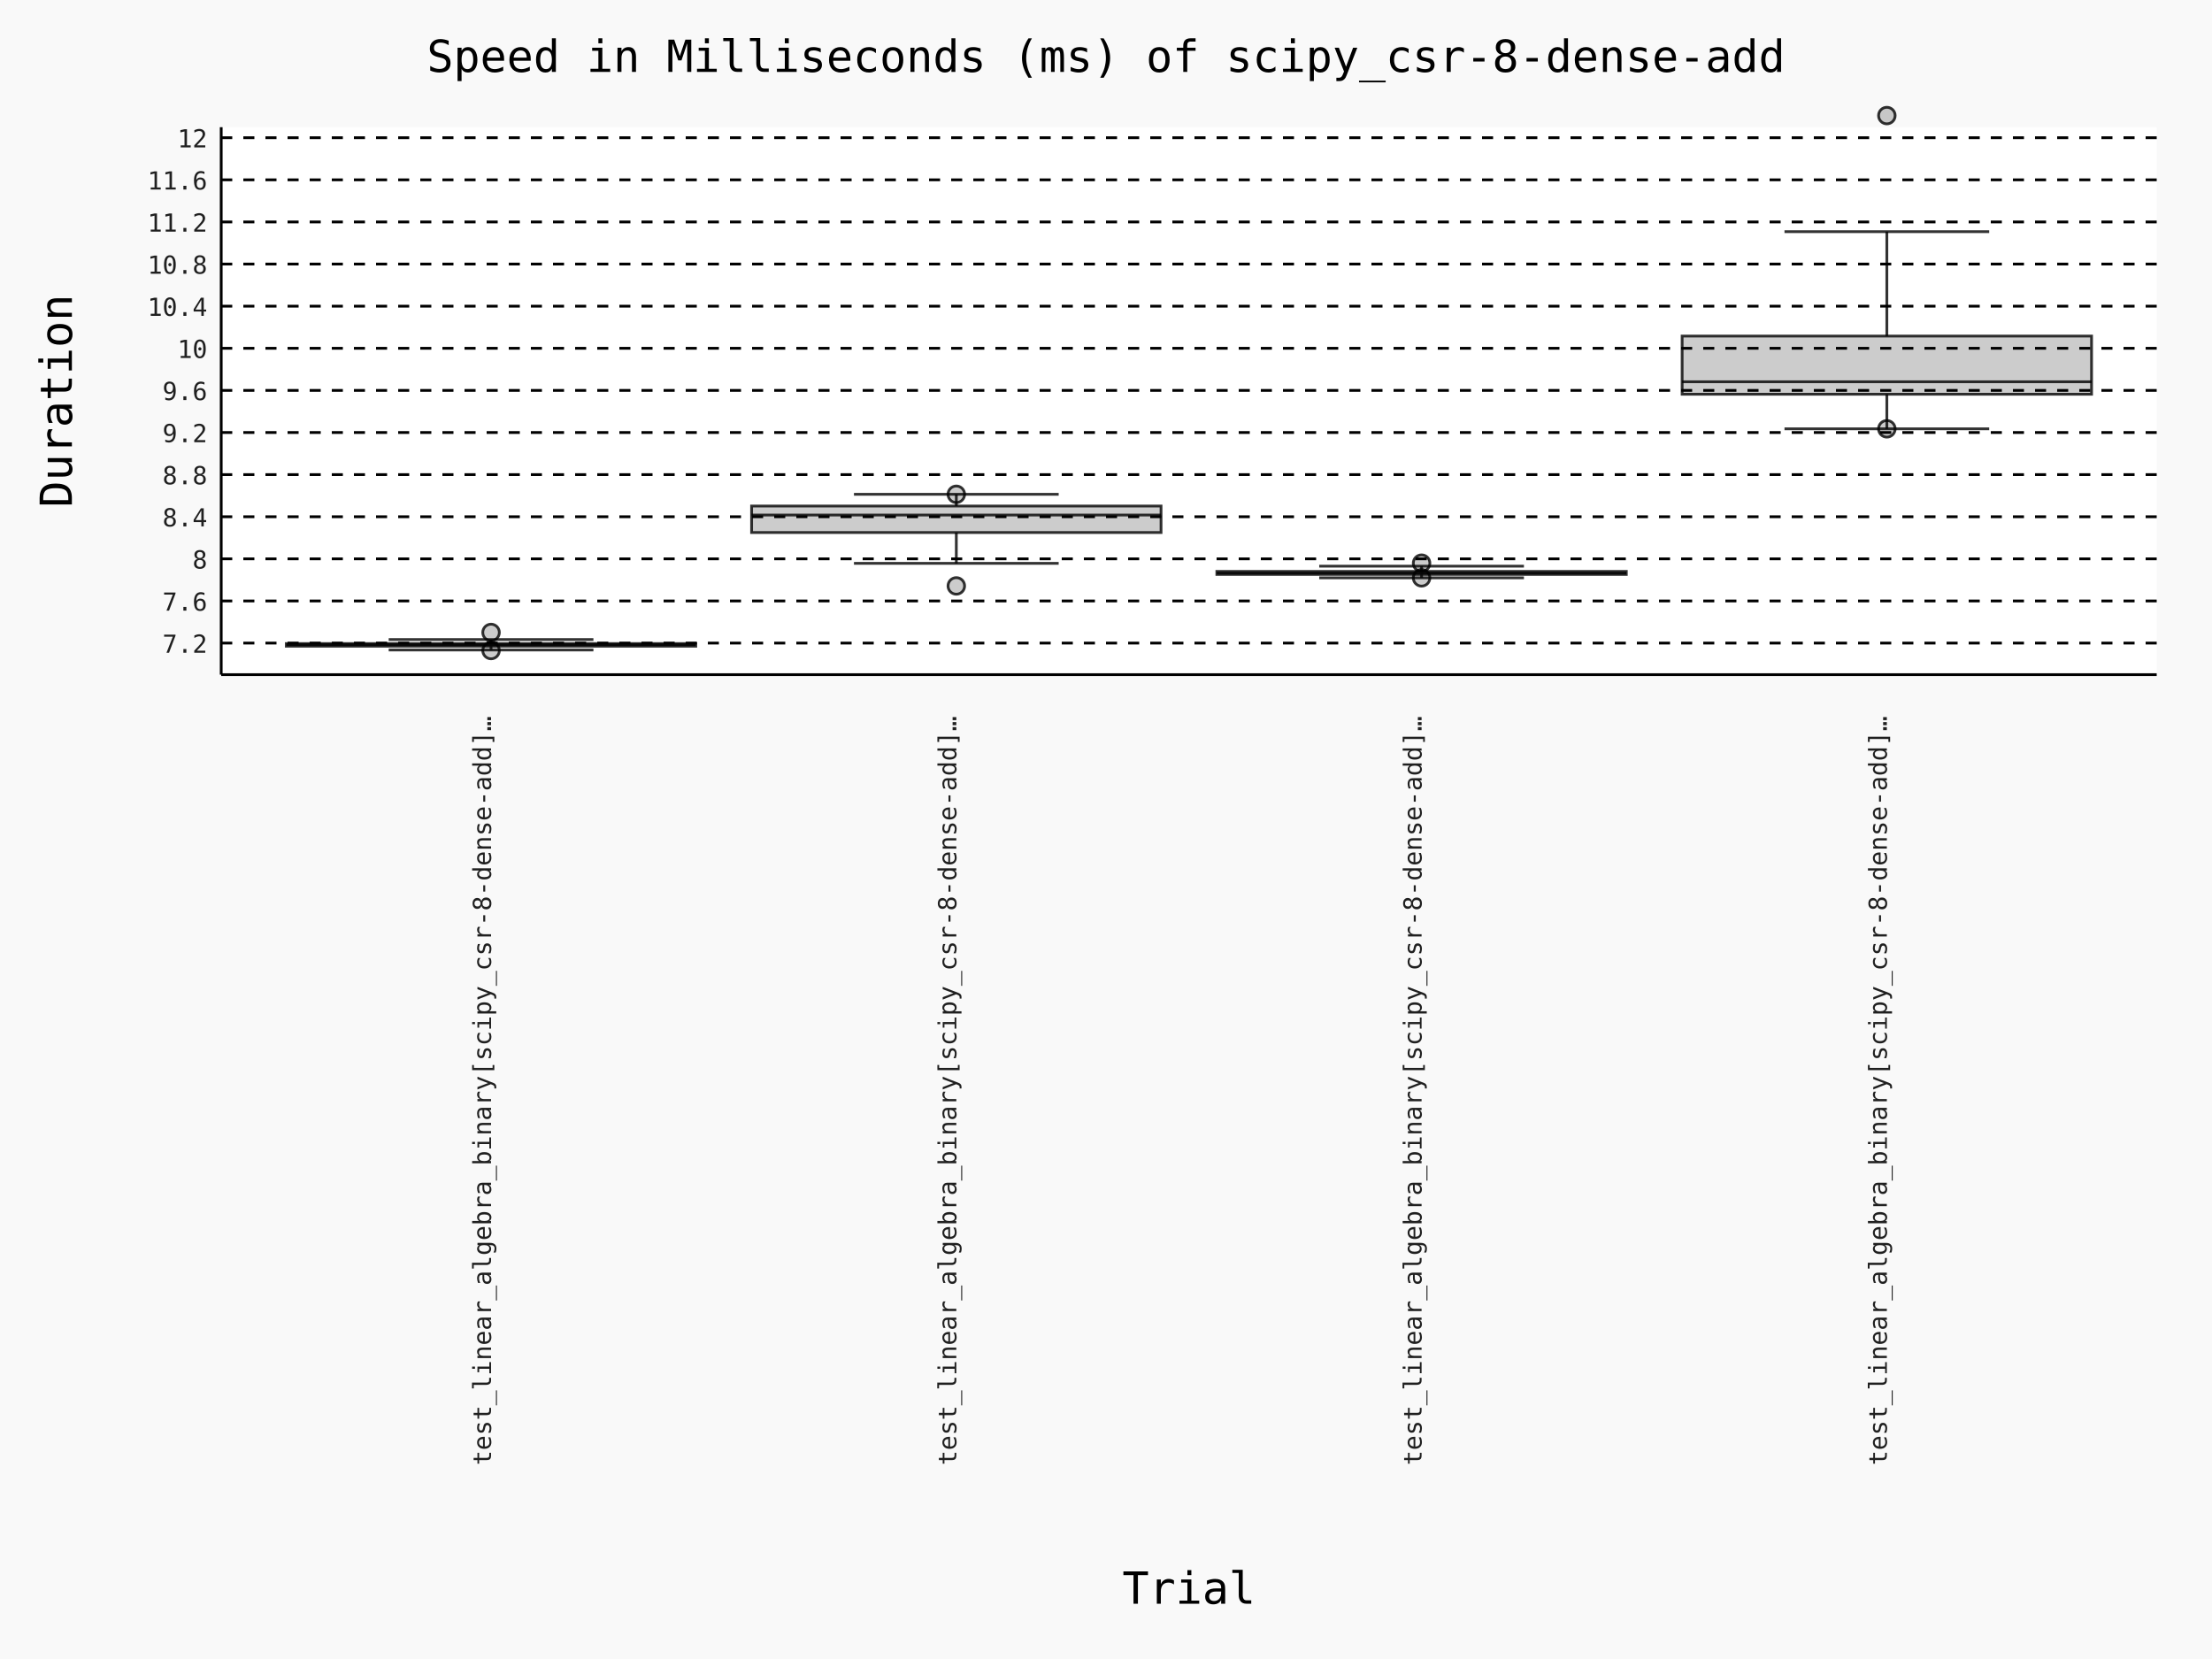
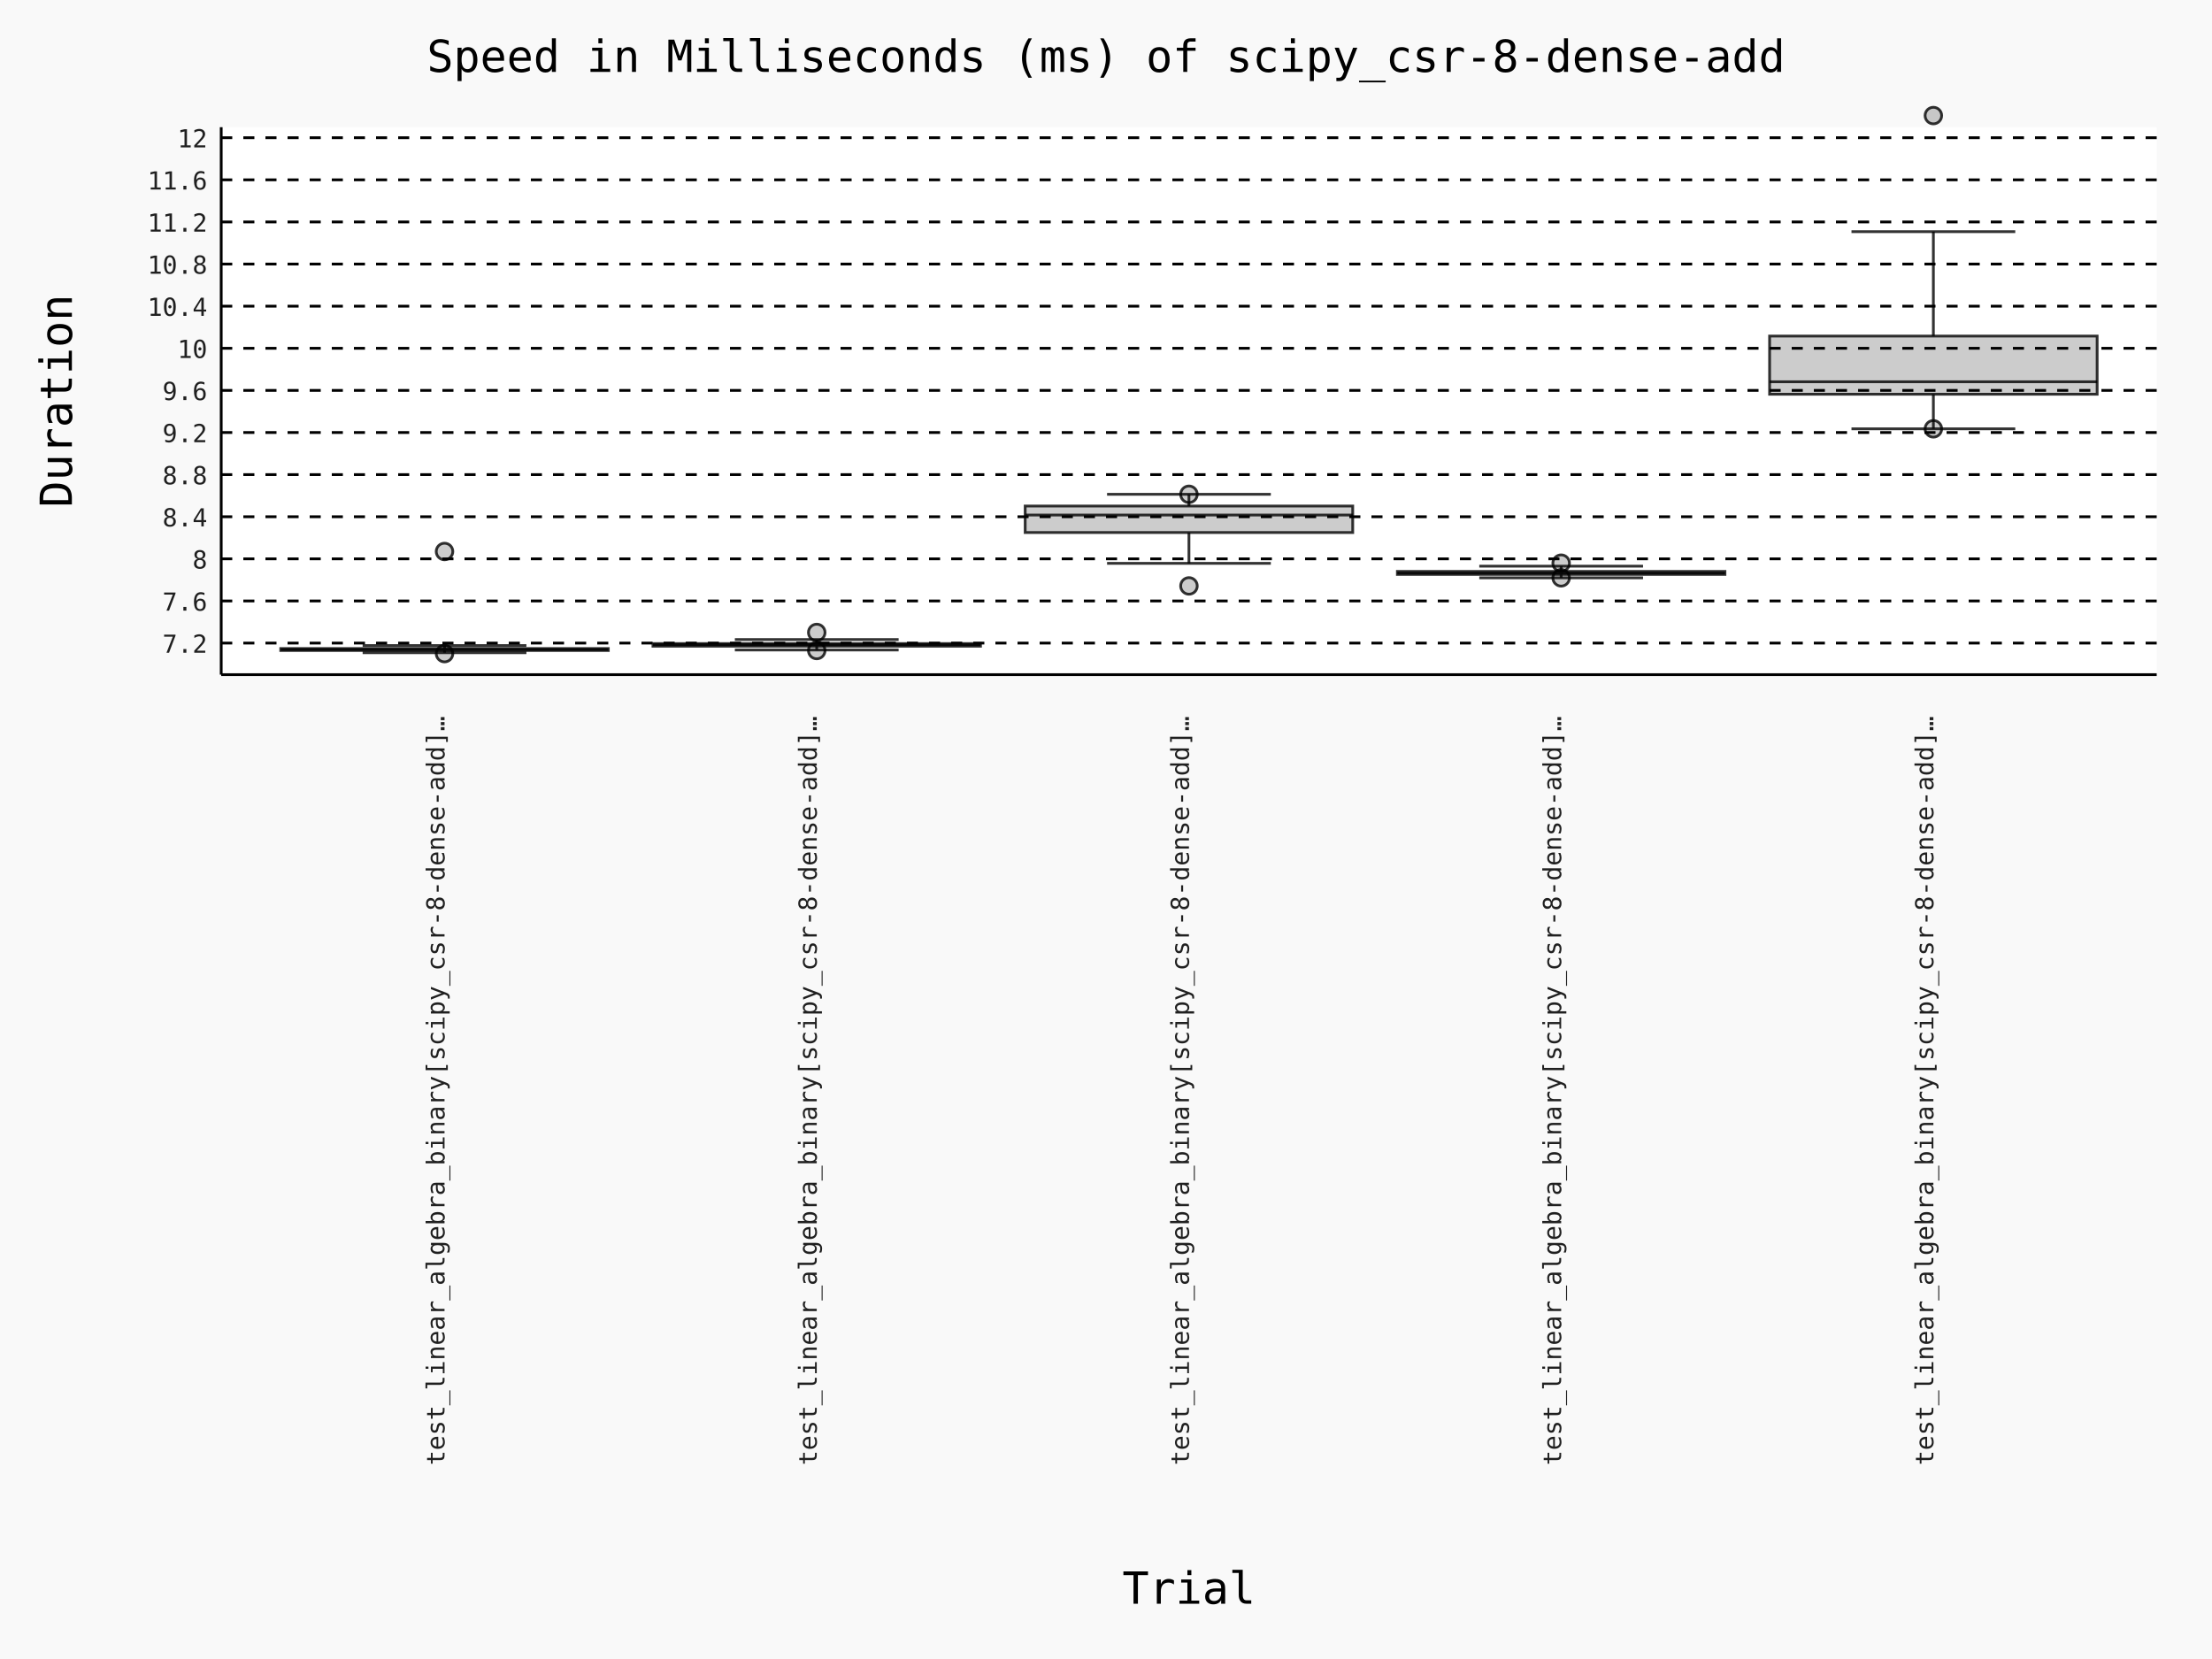
- <svg xmlns="http://www.w3.org/2000/svg" id="chart-0d9716e8-1dca-4abe-b781-a741ae98c1bc" class="pygal-chart" viewBox="0 0 800 600">
+ <svg xmlns="http://www.w3.org/2000/svg" id="chart-bd7f0686-1cdd-422c-aaf8-9a61cacda3e7" class="pygal-chart" viewBox="0 0 800 600">
  <defs>
-     <style type="text/css">#chart-0d9716e8-1dca-4abe-b781-a741ae98c1bc{-webkit-user-select:none;-webkit-font-smoothing:antialiased;font-family:Consolas,"Deja Vu Sans Mono","Bitstream Vera Sans Mono","Courier New",monospace}#chart-0d9716e8-1dca-4abe-b781-a741ae98c1bc .title{font-family:Consolas,"Deja Vu Sans Mono","Bitstream Vera Sans Mono","Courier New",monospace;font-size:16px}#chart-0d9716e8-1dca-4abe-b781-a741ae98c1bc .legends .legend text{font-family:Consolas,"Deja Vu Sans Mono","Bitstream Vera Sans Mono","Courier New",monospace;font-size:14px}#chart-0d9716e8-1dca-4abe-b781-a741ae98c1bc .axis text{font-family:Consolas,"Deja Vu Sans Mono","Bitstream Vera Sans Mono","Courier New",monospace;font-size:10px}#chart-0d9716e8-1dca-4abe-b781-a741ae98c1bc .axis text.major{font-family:Consolas,"Deja Vu Sans Mono","Bitstream Vera Sans Mono","Courier New",monospace;font-size:10px}#chart-0d9716e8-1dca-4abe-b781-a741ae98c1bc .text-overlay text.value{font-family:Consolas,"Deja Vu Sans Mono","Bitstream Vera Sans Mono","Courier New",monospace;font-size:16px}#chart-0d9716e8-1dca-4abe-b781-a741ae98c1bc .text-overlay text.label{font-family:Consolas,"Deja Vu Sans Mono","Bitstream Vera Sans Mono","Courier New",monospace;font-size:10px}#chart-0d9716e8-1dca-4abe-b781-a741ae98c1bc .tooltip{font-family:Consolas,"Deja Vu Sans Mono","Bitstream Vera Sans Mono","Courier New",monospace;font-size:14px}#chart-0d9716e8-1dca-4abe-b781-a741ae98c1bc text.no_data{font-family:Consolas,"Deja Vu Sans Mono","Bitstream Vera Sans Mono","Courier New",monospace;font-size:64px}
- #chart-0d9716e8-1dca-4abe-b781-a741ae98c1bc{background-color:rgba(249,249,249,1)}#chart-0d9716e8-1dca-4abe-b781-a741ae98c1bc path,#chart-0d9716e8-1dca-4abe-b781-a741ae98c1bc line,#chart-0d9716e8-1dca-4abe-b781-a741ae98c1bc rect,#chart-0d9716e8-1dca-4abe-b781-a741ae98c1bc circle{-webkit-transition:150ms;-moz-transition:150ms;transition:150ms}#chart-0d9716e8-1dca-4abe-b781-a741ae98c1bc .graph &gt; .background{fill:rgba(249,249,249,1)}#chart-0d9716e8-1dca-4abe-b781-a741ae98c1bc .plot &gt; .background{fill:rgba(255,255,255,1)}#chart-0d9716e8-1dca-4abe-b781-a741ae98c1bc .graph{fill:rgba(0,0,0,.87)}#chart-0d9716e8-1dca-4abe-b781-a741ae98c1bc text.no_data{fill:rgba(0,0,0,1)}#chart-0d9716e8-1dca-4abe-b781-a741ae98c1bc .title{fill:rgba(0,0,0,1)}#chart-0d9716e8-1dca-4abe-b781-a741ae98c1bc .legends .legend text{fill:rgba(0,0,0,.87)}#chart-0d9716e8-1dca-4abe-b781-a741ae98c1bc .legends .legend:hover text{fill:rgba(0,0,0,1)}#chart-0d9716e8-1dca-4abe-b781-a741ae98c1bc .axis .line{stroke:rgba(0,0,0,1)}#chart-0d9716e8-1dca-4abe-b781-a741ae98c1bc .axis .guide.line{stroke:rgba(0,0,0,.54)}#chart-0d9716e8-1dca-4abe-b781-a741ae98c1bc .axis .major.line{stroke:rgba(0,0,0,.87)}#chart-0d9716e8-1dca-4abe-b781-a741ae98c1bc .axis text.major{fill:rgba(0,0,0,1)}#chart-0d9716e8-1dca-4abe-b781-a741ae98c1bc .axis.y .guides:hover .guide.line,#chart-0d9716e8-1dca-4abe-b781-a741ae98c1bc .line-graph .axis.x .guides:hover .guide.line,#chart-0d9716e8-1dca-4abe-b781-a741ae98c1bc .stackedline-graph .axis.x .guides:hover .guide.line,#chart-0d9716e8-1dca-4abe-b781-a741ae98c1bc .xy-graph .axis.x .guides:hover .guide.line{stroke:rgba(0,0,0,1)}#chart-0d9716e8-1dca-4abe-b781-a741ae98c1bc .axis .guides:hover text{fill:rgba(0,0,0,1)}#chart-0d9716e8-1dca-4abe-b781-a741ae98c1bc .reactive{fill-opacity:.7;stroke-opacity:.8;stroke-width:1}#chart-0d9716e8-1dca-4abe-b781-a741ae98c1bc .ci{stroke:rgba(0,0,0,.87)}#chart-0d9716e8-1dca-4abe-b781-a741ae98c1bc .reactive.active,#chart-0d9716e8-1dca-4abe-b781-a741ae98c1bc .active .reactive{fill-opacity:.8;stroke-opacity:.9;stroke-width:4}#chart-0d9716e8-1dca-4abe-b781-a741ae98c1bc .ci .reactive.active{stroke-width:1.5}#chart-0d9716e8-1dca-4abe-b781-a741ae98c1bc .series text{fill:rgba(0,0,0,1)}#chart-0d9716e8-1dca-4abe-b781-a741ae98c1bc .tooltip rect{fill:rgba(255,255,255,1);stroke:rgba(0,0,0,1);-webkit-transition:opacity 150ms;-moz-transition:opacity 150ms;transition:opacity 150ms}#chart-0d9716e8-1dca-4abe-b781-a741ae98c1bc .tooltip .label{fill:rgba(0,0,0,.87)}#chart-0d9716e8-1dca-4abe-b781-a741ae98c1bc .tooltip .label{fill:rgba(0,0,0,.87)}#chart-0d9716e8-1dca-4abe-b781-a741ae98c1bc .tooltip .legend{font-size:.8em;fill:rgba(0,0,0,.54)}#chart-0d9716e8-1dca-4abe-b781-a741ae98c1bc .tooltip .x_label{font-size:.6em;fill:rgba(0,0,0,1)}#chart-0d9716e8-1dca-4abe-b781-a741ae98c1bc .tooltip .xlink{font-size:.5em;text-decoration:underline}#chart-0d9716e8-1dca-4abe-b781-a741ae98c1bc .tooltip .value{font-size:1.5em}#chart-0d9716e8-1dca-4abe-b781-a741ae98c1bc .bound{font-size:.5em}#chart-0d9716e8-1dca-4abe-b781-a741ae98c1bc .max-value{font-size:.75em;fill:rgba(0,0,0,.54)}#chart-0d9716e8-1dca-4abe-b781-a741ae98c1bc .map-element{fill:rgba(255,255,255,1);stroke:rgba(0,0,0,.54) !important}#chart-0d9716e8-1dca-4abe-b781-a741ae98c1bc .map-element .reactive{fill-opacity:inherit;stroke-opacity:inherit}#chart-0d9716e8-1dca-4abe-b781-a741ae98c1bc .color-0,#chart-0d9716e8-1dca-4abe-b781-a741ae98c1bc .color-0 a:visited{stroke:#000000;fill:#000000}#chart-0d9716e8-1dca-4abe-b781-a741ae98c1bc .color-1,#chart-0d9716e8-1dca-4abe-b781-a741ae98c1bc .color-1 a:visited{stroke:#000000;fill:#000000}#chart-0d9716e8-1dca-4abe-b781-a741ae98c1bc .color-2,#chart-0d9716e8-1dca-4abe-b781-a741ae98c1bc .color-2 a:visited{stroke:#000000;fill:#000000}#chart-0d9716e8-1dca-4abe-b781-a741ae98c1bc .color-3,#chart-0d9716e8-1dca-4abe-b781-a741ae98c1bc .color-3 a:visited{stroke:#000000;fill:#000000}#chart-0d9716e8-1dca-4abe-b781-a741ae98c1bc .text-overlay .color-0 text{fill:white}#chart-0d9716e8-1dca-4abe-b781-a741ae98c1bc .text-overlay .color-1 text{fill:white}#chart-0d9716e8-1dca-4abe-b781-a741ae98c1bc .text-overlay .color-2 text{fill:white}#chart-0d9716e8-1dca-4abe-b781-a741ae98c1bc .text-overlay .color-3 text{fill:white}
- #chart-0d9716e8-1dca-4abe-b781-a741ae98c1bc text.no_data{text-anchor:middle}#chart-0d9716e8-1dca-4abe-b781-a741ae98c1bc .guide.line{fill:none}#chart-0d9716e8-1dca-4abe-b781-a741ae98c1bc .centered{text-anchor:middle}#chart-0d9716e8-1dca-4abe-b781-a741ae98c1bc .title{text-anchor:middle}#chart-0d9716e8-1dca-4abe-b781-a741ae98c1bc .legends .legend text{fill-opacity:1}#chart-0d9716e8-1dca-4abe-b781-a741ae98c1bc .axis.x text{text-anchor:middle}#chart-0d9716e8-1dca-4abe-b781-a741ae98c1bc .axis.x:not(.web) text[transform]{text-anchor:start}#chart-0d9716e8-1dca-4abe-b781-a741ae98c1bc .axis.x:not(.web) text[transform].backwards{text-anchor:end}#chart-0d9716e8-1dca-4abe-b781-a741ae98c1bc .axis.y text{text-anchor:end}#chart-0d9716e8-1dca-4abe-b781-a741ae98c1bc .axis.y text[transform].backwards{text-anchor:start}#chart-0d9716e8-1dca-4abe-b781-a741ae98c1bc .axis.y2 text{text-anchor:start}#chart-0d9716e8-1dca-4abe-b781-a741ae98c1bc .axis.y2 text[transform].backwards{text-anchor:end}#chart-0d9716e8-1dca-4abe-b781-a741ae98c1bc .axis .guide.line{stroke-dasharray:4,4;stroke:black}#chart-0d9716e8-1dca-4abe-b781-a741ae98c1bc .axis .major.guide.line{stroke-dasharray:6,6;stroke:black}#chart-0d9716e8-1dca-4abe-b781-a741ae98c1bc .horizontal .axis.y .guide.line,#chart-0d9716e8-1dca-4abe-b781-a741ae98c1bc .horizontal .axis.y2 .guide.line,#chart-0d9716e8-1dca-4abe-b781-a741ae98c1bc .vertical .axis.x .guide.line{opacity:0}#chart-0d9716e8-1dca-4abe-b781-a741ae98c1bc .horizontal .axis.always_show .guide.line,#chart-0d9716e8-1dca-4abe-b781-a741ae98c1bc .vertical .axis.always_show .guide.line{opacity:1 !important}#chart-0d9716e8-1dca-4abe-b781-a741ae98c1bc .axis.y .guides:hover .guide.line,#chart-0d9716e8-1dca-4abe-b781-a741ae98c1bc .axis.y2 .guides:hover .guide.line,#chart-0d9716e8-1dca-4abe-b781-a741ae98c1bc .axis.x .guides:hover .guide.line{opacity:1}#chart-0d9716e8-1dca-4abe-b781-a741ae98c1bc .axis .guides:hover text{opacity:1}#chart-0d9716e8-1dca-4abe-b781-a741ae98c1bc .nofill{fill:none}#chart-0d9716e8-1dca-4abe-b781-a741ae98c1bc .subtle-fill{fill-opacity:.2}#chart-0d9716e8-1dca-4abe-b781-a741ae98c1bc .dot{stroke-width:1px;fill-opacity:1;stroke-opacity:1}#chart-0d9716e8-1dca-4abe-b781-a741ae98c1bc .dot.active{stroke-width:5px}#chart-0d9716e8-1dca-4abe-b781-a741ae98c1bc .dot.negative{fill:transparent}#chart-0d9716e8-1dca-4abe-b781-a741ae98c1bc text,#chart-0d9716e8-1dca-4abe-b781-a741ae98c1bc tspan{stroke:none !important}#chart-0d9716e8-1dca-4abe-b781-a741ae98c1bc .series text.active{opacity:1}#chart-0d9716e8-1dca-4abe-b781-a741ae98c1bc .tooltip rect{fill-opacity:.95;stroke-width:.5}#chart-0d9716e8-1dca-4abe-b781-a741ae98c1bc .tooltip text{fill-opacity:1}#chart-0d9716e8-1dca-4abe-b781-a741ae98c1bc .showable{visibility:hidden}#chart-0d9716e8-1dca-4abe-b781-a741ae98c1bc .showable.shown{visibility:visible}#chart-0d9716e8-1dca-4abe-b781-a741ae98c1bc .gauge-background{fill:rgba(229,229,229,1);stroke:none}#chart-0d9716e8-1dca-4abe-b781-a741ae98c1bc .bg-lines{stroke:rgba(249,249,249,1);stroke-width:2px}
+     <style type="text/css">#chart-bd7f0686-1cdd-422c-aaf8-9a61cacda3e7{-webkit-user-select:none;-webkit-font-smoothing:antialiased;font-family:Consolas,"Deja Vu Sans Mono","Bitstream Vera Sans Mono","Courier New",monospace}#chart-bd7f0686-1cdd-422c-aaf8-9a61cacda3e7 .title{font-family:Consolas,"Deja Vu Sans Mono","Bitstream Vera Sans Mono","Courier New",monospace;font-size:16px}#chart-bd7f0686-1cdd-422c-aaf8-9a61cacda3e7 .legends .legend text{font-family:Consolas,"Deja Vu Sans Mono","Bitstream Vera Sans Mono","Courier New",monospace;font-size:14px}#chart-bd7f0686-1cdd-422c-aaf8-9a61cacda3e7 .axis text{font-family:Consolas,"Deja Vu Sans Mono","Bitstream Vera Sans Mono","Courier New",monospace;font-size:10px}#chart-bd7f0686-1cdd-422c-aaf8-9a61cacda3e7 .axis text.major{font-family:Consolas,"Deja Vu Sans Mono","Bitstream Vera Sans Mono","Courier New",monospace;font-size:10px}#chart-bd7f0686-1cdd-422c-aaf8-9a61cacda3e7 .text-overlay text.value{font-family:Consolas,"Deja Vu Sans Mono","Bitstream Vera Sans Mono","Courier New",monospace;font-size:16px}#chart-bd7f0686-1cdd-422c-aaf8-9a61cacda3e7 .text-overlay text.label{font-family:Consolas,"Deja Vu Sans Mono","Bitstream Vera Sans Mono","Courier New",monospace;font-size:10px}#chart-bd7f0686-1cdd-422c-aaf8-9a61cacda3e7 .tooltip{font-family:Consolas,"Deja Vu Sans Mono","Bitstream Vera Sans Mono","Courier New",monospace;font-size:14px}#chart-bd7f0686-1cdd-422c-aaf8-9a61cacda3e7 text.no_data{font-family:Consolas,"Deja Vu Sans Mono","Bitstream Vera Sans Mono","Courier New",monospace;font-size:64px}
+ #chart-bd7f0686-1cdd-422c-aaf8-9a61cacda3e7{background-color:rgba(249,249,249,1)}#chart-bd7f0686-1cdd-422c-aaf8-9a61cacda3e7 path,#chart-bd7f0686-1cdd-422c-aaf8-9a61cacda3e7 line,#chart-bd7f0686-1cdd-422c-aaf8-9a61cacda3e7 rect,#chart-bd7f0686-1cdd-422c-aaf8-9a61cacda3e7 circle{-webkit-transition:150ms;-moz-transition:150ms;transition:150ms}#chart-bd7f0686-1cdd-422c-aaf8-9a61cacda3e7 .graph &gt; .background{fill:rgba(249,249,249,1)}#chart-bd7f0686-1cdd-422c-aaf8-9a61cacda3e7 .plot &gt; .background{fill:rgba(255,255,255,1)}#chart-bd7f0686-1cdd-422c-aaf8-9a61cacda3e7 .graph{fill:rgba(0,0,0,.87)}#chart-bd7f0686-1cdd-422c-aaf8-9a61cacda3e7 text.no_data{fill:rgba(0,0,0,1)}#chart-bd7f0686-1cdd-422c-aaf8-9a61cacda3e7 .title{fill:rgba(0,0,0,1)}#chart-bd7f0686-1cdd-422c-aaf8-9a61cacda3e7 .legends .legend text{fill:rgba(0,0,0,.87)}#chart-bd7f0686-1cdd-422c-aaf8-9a61cacda3e7 .legends .legend:hover text{fill:rgba(0,0,0,1)}#chart-bd7f0686-1cdd-422c-aaf8-9a61cacda3e7 .axis .line{stroke:rgba(0,0,0,1)}#chart-bd7f0686-1cdd-422c-aaf8-9a61cacda3e7 .axis .guide.line{stroke:rgba(0,0,0,.54)}#chart-bd7f0686-1cdd-422c-aaf8-9a61cacda3e7 .axis .major.line{stroke:rgba(0,0,0,.87)}#chart-bd7f0686-1cdd-422c-aaf8-9a61cacda3e7 .axis text.major{fill:rgba(0,0,0,1)}#chart-bd7f0686-1cdd-422c-aaf8-9a61cacda3e7 .axis.y .guides:hover .guide.line,#chart-bd7f0686-1cdd-422c-aaf8-9a61cacda3e7 .line-graph .axis.x .guides:hover .guide.line,#chart-bd7f0686-1cdd-422c-aaf8-9a61cacda3e7 .stackedline-graph .axis.x .guides:hover .guide.line,#chart-bd7f0686-1cdd-422c-aaf8-9a61cacda3e7 .xy-graph .axis.x .guides:hover .guide.line{stroke:rgba(0,0,0,1)}#chart-bd7f0686-1cdd-422c-aaf8-9a61cacda3e7 .axis .guides:hover text{fill:rgba(0,0,0,1)}#chart-bd7f0686-1cdd-422c-aaf8-9a61cacda3e7 .reactive{fill-opacity:.7;stroke-opacity:.8;stroke-width:1}#chart-bd7f0686-1cdd-422c-aaf8-9a61cacda3e7 .ci{stroke:rgba(0,0,0,.87)}#chart-bd7f0686-1cdd-422c-aaf8-9a61cacda3e7 .reactive.active,#chart-bd7f0686-1cdd-422c-aaf8-9a61cacda3e7 .active .reactive{fill-opacity:.8;stroke-opacity:.9;stroke-width:4}#chart-bd7f0686-1cdd-422c-aaf8-9a61cacda3e7 .ci .reactive.active{stroke-width:1.5}#chart-bd7f0686-1cdd-422c-aaf8-9a61cacda3e7 .series text{fill:rgba(0,0,0,1)}#chart-bd7f0686-1cdd-422c-aaf8-9a61cacda3e7 .tooltip rect{fill:rgba(255,255,255,1);stroke:rgba(0,0,0,1);-webkit-transition:opacity 150ms;-moz-transition:opacity 150ms;transition:opacity 150ms}#chart-bd7f0686-1cdd-422c-aaf8-9a61cacda3e7 .tooltip .label{fill:rgba(0,0,0,.87)}#chart-bd7f0686-1cdd-422c-aaf8-9a61cacda3e7 .tooltip .label{fill:rgba(0,0,0,.87)}#chart-bd7f0686-1cdd-422c-aaf8-9a61cacda3e7 .tooltip .legend{font-size:.8em;fill:rgba(0,0,0,.54)}#chart-bd7f0686-1cdd-422c-aaf8-9a61cacda3e7 .tooltip .x_label{font-size:.6em;fill:rgba(0,0,0,1)}#chart-bd7f0686-1cdd-422c-aaf8-9a61cacda3e7 .tooltip .xlink{font-size:.5em;text-decoration:underline}#chart-bd7f0686-1cdd-422c-aaf8-9a61cacda3e7 .tooltip .value{font-size:1.5em}#chart-bd7f0686-1cdd-422c-aaf8-9a61cacda3e7 .bound{font-size:.5em}#chart-bd7f0686-1cdd-422c-aaf8-9a61cacda3e7 .max-value{font-size:.75em;fill:rgba(0,0,0,.54)}#chart-bd7f0686-1cdd-422c-aaf8-9a61cacda3e7 .map-element{fill:rgba(255,255,255,1);stroke:rgba(0,0,0,.54) !important}#chart-bd7f0686-1cdd-422c-aaf8-9a61cacda3e7 .map-element .reactive{fill-opacity:inherit;stroke-opacity:inherit}#chart-bd7f0686-1cdd-422c-aaf8-9a61cacda3e7 .color-0,#chart-bd7f0686-1cdd-422c-aaf8-9a61cacda3e7 .color-0 a:visited{stroke:#000000;fill:#000000}#chart-bd7f0686-1cdd-422c-aaf8-9a61cacda3e7 .color-1,#chart-bd7f0686-1cdd-422c-aaf8-9a61cacda3e7 .color-1 a:visited{stroke:#000000;fill:#000000}#chart-bd7f0686-1cdd-422c-aaf8-9a61cacda3e7 .color-2,#chart-bd7f0686-1cdd-422c-aaf8-9a61cacda3e7 .color-2 a:visited{stroke:#000000;fill:#000000}#chart-bd7f0686-1cdd-422c-aaf8-9a61cacda3e7 .color-3,#chart-bd7f0686-1cdd-422c-aaf8-9a61cacda3e7 .color-3 a:visited{stroke:#000000;fill:#000000}#chart-bd7f0686-1cdd-422c-aaf8-9a61cacda3e7 .color-4,#chart-bd7f0686-1cdd-422c-aaf8-9a61cacda3e7 .color-4 a:visited{stroke:#000000;fill:#000000}#chart-bd7f0686-1cdd-422c-aaf8-9a61cacda3e7 .text-overlay .color-0 text{fill:white}#chart-bd7f0686-1cdd-422c-aaf8-9a61cacda3e7 .text-overlay .color-1 text{fill:white}#chart-bd7f0686-1cdd-422c-aaf8-9a61cacda3e7 .text-overlay .color-2 text{fill:white}#chart-bd7f0686-1cdd-422c-aaf8-9a61cacda3e7 .text-overlay .color-3 text{fill:white}#chart-bd7f0686-1cdd-422c-aaf8-9a61cacda3e7 .text-overlay .color-4 text{fill:white}
+ #chart-bd7f0686-1cdd-422c-aaf8-9a61cacda3e7 text.no_data{text-anchor:middle}#chart-bd7f0686-1cdd-422c-aaf8-9a61cacda3e7 .guide.line{fill:none}#chart-bd7f0686-1cdd-422c-aaf8-9a61cacda3e7 .centered{text-anchor:middle}#chart-bd7f0686-1cdd-422c-aaf8-9a61cacda3e7 .title{text-anchor:middle}#chart-bd7f0686-1cdd-422c-aaf8-9a61cacda3e7 .legends .legend text{fill-opacity:1}#chart-bd7f0686-1cdd-422c-aaf8-9a61cacda3e7 .axis.x text{text-anchor:middle}#chart-bd7f0686-1cdd-422c-aaf8-9a61cacda3e7 .axis.x:not(.web) text[transform]{text-anchor:start}#chart-bd7f0686-1cdd-422c-aaf8-9a61cacda3e7 .axis.x:not(.web) text[transform].backwards{text-anchor:end}#chart-bd7f0686-1cdd-422c-aaf8-9a61cacda3e7 .axis.y text{text-anchor:end}#chart-bd7f0686-1cdd-422c-aaf8-9a61cacda3e7 .axis.y text[transform].backwards{text-anchor:start}#chart-bd7f0686-1cdd-422c-aaf8-9a61cacda3e7 .axis.y2 text{text-anchor:start}#chart-bd7f0686-1cdd-422c-aaf8-9a61cacda3e7 .axis.y2 text[transform].backwards{text-anchor:end}#chart-bd7f0686-1cdd-422c-aaf8-9a61cacda3e7 .axis .guide.line{stroke-dasharray:4,4;stroke:black}#chart-bd7f0686-1cdd-422c-aaf8-9a61cacda3e7 .axis .major.guide.line{stroke-dasharray:6,6;stroke:black}#chart-bd7f0686-1cdd-422c-aaf8-9a61cacda3e7 .horizontal .axis.y .guide.line,#chart-bd7f0686-1cdd-422c-aaf8-9a61cacda3e7 .horizontal .axis.y2 .guide.line,#chart-bd7f0686-1cdd-422c-aaf8-9a61cacda3e7 .vertical .axis.x .guide.line{opacity:0}#chart-bd7f0686-1cdd-422c-aaf8-9a61cacda3e7 .horizontal .axis.always_show .guide.line,#chart-bd7f0686-1cdd-422c-aaf8-9a61cacda3e7 .vertical .axis.always_show .guide.line{opacity:1 !important}#chart-bd7f0686-1cdd-422c-aaf8-9a61cacda3e7 .axis.y .guides:hover .guide.line,#chart-bd7f0686-1cdd-422c-aaf8-9a61cacda3e7 .axis.y2 .guides:hover .guide.line,#chart-bd7f0686-1cdd-422c-aaf8-9a61cacda3e7 .axis.x .guides:hover .guide.line{opacity:1}#chart-bd7f0686-1cdd-422c-aaf8-9a61cacda3e7 .axis .guides:hover text{opacity:1}#chart-bd7f0686-1cdd-422c-aaf8-9a61cacda3e7 .nofill{fill:none}#chart-bd7f0686-1cdd-422c-aaf8-9a61cacda3e7 .subtle-fill{fill-opacity:.2}#chart-bd7f0686-1cdd-422c-aaf8-9a61cacda3e7 .dot{stroke-width:1px;fill-opacity:1;stroke-opacity:1}#chart-bd7f0686-1cdd-422c-aaf8-9a61cacda3e7 .dot.active{stroke-width:5px}#chart-bd7f0686-1cdd-422c-aaf8-9a61cacda3e7 .dot.negative{fill:transparent}#chart-bd7f0686-1cdd-422c-aaf8-9a61cacda3e7 text,#chart-bd7f0686-1cdd-422c-aaf8-9a61cacda3e7 tspan{stroke:none !important}#chart-bd7f0686-1cdd-422c-aaf8-9a61cacda3e7 .series text.active{opacity:1}#chart-bd7f0686-1cdd-422c-aaf8-9a61cacda3e7 .tooltip rect{fill-opacity:.95;stroke-width:.5}#chart-bd7f0686-1cdd-422c-aaf8-9a61cacda3e7 .tooltip text{fill-opacity:1}#chart-bd7f0686-1cdd-422c-aaf8-9a61cacda3e7 .showable{visibility:hidden}#chart-bd7f0686-1cdd-422c-aaf8-9a61cacda3e7 .showable.shown{visibility:visible}#chart-bd7f0686-1cdd-422c-aaf8-9a61cacda3e7 .gauge-background{fill:rgba(229,229,229,1);stroke:none}#chart-bd7f0686-1cdd-422c-aaf8-9a61cacda3e7 .bg-lines{stroke:rgba(249,249,249,1);stroke-width:2px}
.tooltip .value{font-size:1em !important}.axis text{font-size:9px !important}</style>
  </defs>
  <g class="graph custombox-graph vertical">
    <rect x="0" y="0" width="800" height="600" class="background" />
    <g transform="translate(80, 46)" class="plot">
      <rect x="0" y="0" width="700.0" height="198.0" class="background" />
      <g class="axis y always_show">
        <path d="M0 198 h700" class="line" />
        <g class="guides">
          <path d="M0 186.577 h700" class="guide line" />
          <text x="-5" y="190.077" class="">7.2</text>
        </g>
        <g class="guides">
          <path d="M0 171.346 h700" class="guide line" />
          <text x="-5" y="174.846" class="">7.6</text>
        </g>
        <g class="guides">
          <path d="M0 156.115 h700" class="guide line" />
          <text x="-5" y="159.615" class="">8</text>
        </g>
        <g class="guides">
          <path d="M0 140.885 h700" class="guide line" />
          <text x="-5" y="144.385" class="">8.4</text>
        </g>
        <g class="guides">
          <path d="M0 125.654 h700" class="guide line" />
          <text x="-5" y="129.154" class="">8.8</text>
        </g>
        <g class="guides">
          <path d="M0 110.423 h700" class="guide line" />
          <text x="-5" y="113.923" class="">9.2</text>
        </g>
        <g class="guides">
          <path d="M0 95.192 h700" class="guide line" />
          <text x="-5" y="98.692" class="">9.6</text>
        </g>
        <g class="guides">
          <path d="M0 79.962 h700" class="guide line" />
          <text x="-5" y="83.462" class="">10</text>
        </g>
        <g class="guides">
          <path d="M0 64.731 h700" class="guide line" />
          <text x="-5" y="68.231" class="">10.4</text>
        </g>
        <g class="guides">
          <path d="M0 49.5 h700" class="guide line" />
          <text x="-5" y="53" class="">10.8</text>
        </g>
        <g class="guides">
          <path d="M0 34.269 h700" class="guide line" />
          <text x="-5" y="37.769" class="">11.2</text>
        </g>
        <g class="guides">
          <path d="M0 19.038 h700" class="guide line" />
          <text x="-5" y="22.538" class="">11.6</text>
        </g>
        <g class="guides">
          <path d="M0 3.808 h700" class="guide line" />
          <text x="-5" y="7.308" class="">12</text>
        </g>
      </g>
      <g class="axis x">
        <path d="M0 0 v198" class="line" />
        <g class="guides">
-           <path d="M97.596 0 v198" class="guide line" />
-           <text x="97.596" y="213.0" class="backwards" transform="rotate(270 97.59615 213)">test_linear_algebra_binary[scipy_csr-8-dense-add]…</text>
+           <path d="M80.769 0 v198" class="guide line" />
+           <text x="80.769" y="213.0" class="backwards" transform="rotate(270 80.76923 213)">test_linear_algebra_binary[scipy_csr-8-dense-add]…</text>
        </g>
        <g class="guides">
-           <path d="M265.865 0 v198" class="guide line" />
-           <text x="265.865" y="213.0" class="backwards" transform="rotate(270 265.8654 213)">test_linear_algebra_binary[scipy_csr-8-dense-add]…</text>
+           <path d="M215.385 0 v198" class="guide line" />
+           <text x="215.385" y="213.0" class="backwards" transform="rotate(270 215.3846 213)">test_linear_algebra_binary[scipy_csr-8-dense-add]…</text>
        </g>
        <g class="guides">
-           <path d="M434.135 0 v198" class="guide line" />
-           <text x="434.135" y="213.0" class="backwards" transform="rotate(270 434.1346 213)">test_linear_algebra_binary[scipy_csr-8-dense-add]…</text>
+           <path d="M350 0 v198" class="guide line" />
+           <text x="350.0" y="213.0" class="backwards" transform="rotate(270 350 213)">test_linear_algebra_binary[scipy_csr-8-dense-add]…</text>
        </g>
        <g class="guides">
-           <path d="M602.404 0 v198" class="guide line" />
-           <text x="602.404" y="213.0" class="backwards" transform="rotate(270 602.4038 213)">test_linear_algebra_binary[scipy_csr-8-dense-add]…</text>
+           <path d="M484.615 0 v198" class="guide line" />
+           <text x="484.615" y="213.0" class="backwards" transform="rotate(270 484.6154 213)">test_linear_algebra_binary[scipy_csr-8-dense-add]…</text>
+         </g>
+         <g class="guides">
+           <path d="M619.231 0 v198" class="guide line" />
+           <text x="619.231" y="213.0" class="backwards" transform="rotate(270 619.2308 213)">test_linear_algebra_binary[scipy_csr-8-dense-add]…</text>
        </g>
      </g>
      <g class="series serie-0 color-0">
        <g class="boxes">
          <g class="box">
-             <path stroke-width="3" d="M60.577 189.077 L134.615 189.077" class="reactive tooltip-trigger" />
-             <path stroke-width="3" d="M23.558 187.162 L171.635 187.162" class="reactive tooltip-trigger" />
-             <path stroke-width="3" d="M60.577 185.292 L134.615 185.292" class="reactive tooltip-trigger" />
-             <path stroke-width="2" d="M97.596 189.077 L97.596 187.706" class="reactive tooltip-trigger" />
-             <path stroke-width="2" d="M97.596 185.292 L97.596 186.751" class="reactive tooltip-trigger" />
-             <rect x="23.558" y="186.751" height="0.956" width="148.077" class="subtle-fill reactive tooltip-trigger" />
-             <circle cx="97.596" cy="189.271" r="3" class="subtle-fill reactive tooltip-trigger" />
-             <circle cx="97.596" cy="182.741" r="3" class="subtle-fill reactive tooltip-trigger" />
+             <path stroke-width="3" d="M51.154 190.067 L110.385 190.067" class="reactive tooltip-trigger" />
+             <path stroke-width="3" d="M21.538 188.905 L140 188.905" class="reactive tooltip-trigger" />
+             <path stroke-width="3" d="M51.154 187.474 L110.385 187.474" class="reactive tooltip-trigger" />
+             <path stroke-width="2" d="M80.769 190.067 L80.769 189.263" class="reactive tooltip-trigger" />
+             <path stroke-width="2" d="M80.769 187.474 L80.769 188.551" class="reactive tooltip-trigger" />
+             <rect x="21.538" y="188.551" height="0.712" width="118.462" class="subtle-fill reactive tooltip-trigger" />
+             <circle cx="80.769" cy="190.387" r="3" class="subtle-fill reactive tooltip-trigger" />
+             <circle cx="80.769" cy="153.456" r="3" class="subtle-fill reactive tooltip-trigger" />
          </g>
        </g>
      </g>
      <g class="series serie-1 color-1">
        <g class="boxes">
          <g class="box">
-             <path stroke-width="3" d="M228.846 157.741 L302.885 157.741" class="reactive tooltip-trigger" />
-             <path stroke-width="3" d="M191.827 140.27 L339.904 140.27" class="reactive tooltip-trigger" />
-             <path stroke-width="3" d="M228.846 132.769 L302.885 132.769" class="reactive tooltip-trigger" />
-             <path stroke-width="2" d="M265.865 157.741 L265.865 146.599" class="reactive tooltip-trigger" />
-             <path stroke-width="2" d="M265.865 132.769 L265.865 137.013" class="reactive tooltip-trigger" />
-             <rect x="191.827" y="137.013" height="9.586" width="148.077" class="subtle-fill reactive tooltip-trigger" />
-             <circle cx="265.865" cy="165.909" r="3" class="subtle-fill reactive tooltip-trigger" />
-             <circle cx="265.865" cy="132.769" r="3" class="subtle-fill reactive tooltip-trigger" />
+             <path stroke-width="3" d="M185.769 189.077 L245 189.077" class="reactive tooltip-trigger" />
+             <path stroke-width="3" d="M156.154 187.162 L274.615 187.162" class="reactive tooltip-trigger" />
+             <path stroke-width="3" d="M185.769 185.292 L245 185.292" class="reactive tooltip-trigger" />
+             <path stroke-width="2" d="M215.385 189.077 L215.385 187.706" class="reactive tooltip-trigger" />
+             <path stroke-width="2" d="M215.385 185.292 L215.385 186.751" class="reactive tooltip-trigger" />
+             <rect x="156.154" y="186.751" height="0.956" width="118.462" class="subtle-fill reactive tooltip-trigger" />
+             <circle cx="215.385" cy="189.271" r="3" class="subtle-fill reactive tooltip-trigger" />
+             <circle cx="215.385" cy="182.741" r="3" class="subtle-fill reactive tooltip-trigger" />
          </g>
        </g>
      </g>
      <g class="series serie-2 color-2">
        <g class="boxes">
          <g class="box">
-             <path stroke-width="3" d="M397.115 162.983 L471.154 162.983" class="reactive tooltip-trigger" />
-             <path stroke-width="3" d="M360.096 161.26 L508.173 161.26" class="reactive tooltip-trigger" />
-             <path stroke-width="3" d="M397.115 158.76 L471.154 158.76" class="reactive tooltip-trigger" />
-             <path stroke-width="2" d="M434.135 162.983 L434.135 161.753" class="reactive tooltip-trigger" />
-             <path stroke-width="2" d="M434.135 158.76 L434.135 160.656" class="reactive tooltip-trigger" />
-             <rect x="360.096" y="160.656" height="1.097" width="148.077" class="subtle-fill reactive tooltip-trigger" />
-             <circle cx="434.135" cy="162.983" r="3" class="subtle-fill reactive tooltip-trigger" />
-             <circle cx="434.135" cy="157.679" r="3" class="subtle-fill reactive tooltip-trigger" />
+             <path stroke-width="3" d="M320.385 157.741 L379.615 157.741" class="reactive tooltip-trigger" />
+             <path stroke-width="3" d="M290.769 140.27 L409.231 140.27" class="reactive tooltip-trigger" />
+             <path stroke-width="3" d="M320.385 132.769 L379.615 132.769" class="reactive tooltip-trigger" />
+             <path stroke-width="2" d="M350 157.741 L350 146.599" class="reactive tooltip-trigger" />
+             <path stroke-width="2" d="M350 132.769 L350 137.013" class="reactive tooltip-trigger" />
+             <rect x="290.769" y="137.013" height="9.586" width="118.462" class="subtle-fill reactive tooltip-trigger" />
+             <circle cx="350.0" cy="165.909" r="3" class="subtle-fill reactive tooltip-trigger" />
+             <circle cx="350.0" cy="132.769" r="3" class="subtle-fill reactive tooltip-trigger" />
          </g>
        </g>
      </g>
      <g class="series serie-3 color-3">
        <g class="boxes">
          <g class="box">
-             <path stroke-width="3" d="M565.385 109.087 L639.423 109.087" class="reactive tooltip-trigger" />
-             <path stroke-width="3" d="M528.365 92.074 L676.442 92.074" class="reactive tooltip-trigger" />
-             <path stroke-width="3" d="M565.385 37.784 L639.423 37.784" class="reactive tooltip-trigger" />
-             <path stroke-width="2" d="M602.404 109.087 L602.404 96.581" class="reactive tooltip-trigger" />
-             <path stroke-width="2" d="M602.404 37.784 L602.404 75.541" class="reactive tooltip-trigger" />
-             <rect x="528.365" y="75.541" height="21.039" width="148.077" class="subtle-fill reactive tooltip-trigger" />
-             <circle cx="602.404" cy="109.087" r="3" class="subtle-fill reactive tooltip-trigger" />
-             <circle cx="602.404" cy="-4.203" r="3" class="subtle-fill reactive tooltip-trigger" />
+             <path stroke-width="3" d="M455 162.983 L514.231 162.983" class="reactive tooltip-trigger" />
+             <path stroke-width="3" d="M425.385 161.26 L543.846 161.26" class="reactive tooltip-trigger" />
+             <path stroke-width="3" d="M455 158.76 L514.231 158.76" class="reactive tooltip-trigger" />
+             <path stroke-width="2" d="M484.615 162.983 L484.615 161.753" class="reactive tooltip-trigger" />
+             <path stroke-width="2" d="M484.615 158.76 L484.615 160.656" class="reactive tooltip-trigger" />
+             <rect x="425.385" y="160.656" height="1.097" width="118.462" class="subtle-fill reactive tooltip-trigger" />
+             <circle cx="484.615" cy="162.983" r="3" class="subtle-fill reactive tooltip-trigger" />
+             <circle cx="484.615" cy="157.679" r="3" class="subtle-fill reactive tooltip-trigger" />
+           </g>
+         </g>
+       </g>
+       <g class="series serie-4 color-4">
+         <g class="boxes">
+           <g class="box">
+             <path stroke-width="3" d="M589.615 109.087 L648.846 109.087" class="reactive tooltip-trigger" />
+             <path stroke-width="3" d="M560 92.074 L678.462 92.074" class="reactive tooltip-trigger" />
+             <path stroke-width="3" d="M589.615 37.784 L648.846 37.784" class="reactive tooltip-trigger" />
+             <path stroke-width="2" d="M619.231 109.087 L619.231 96.581" class="reactive tooltip-trigger" />
+             <path stroke-width="2" d="M619.231 37.784 L619.231 75.541" class="reactive tooltip-trigger" />
+             <rect x="560.0" y="75.541" height="21.039" width="118.462" class="subtle-fill reactive tooltip-trigger" />
+             <circle cx="619.231" cy="109.087" r="3" class="subtle-fill reactive tooltip-trigger" />
+             <circle cx="619.231" cy="-4.203" r="3" class="subtle-fill reactive tooltip-trigger" />
          </g>
        </g>
      </g>
    </g>
    <g class="titles">
      <text x="400.0" y="26" class="title plot_title">Speed in Milliseconds (ms) of scipy_csr-8-dense-add</text>
      <text x="430.0" y="580.0" class="title">Trial</text>
      <text x="0" y="171.0" class="title" transform="rotate(-90 0 145)">Duration</text>
    </g>
    <g transform="translate(80, 46)" class="plot overlay">
      <g class="series serie-0 color-0" />
      <g class="series serie-1 color-1" />
      <g class="series serie-2 color-2" />
      <g class="series serie-3 color-3" />
+       <g class="series serie-4 color-4" />
    </g>
    <g transform="translate(80, 46)" class="plot text-overlay">
      <g class="series serie-0 color-0" />
      <g class="series serie-1 color-1" />
      <g class="series serie-2 color-2" />
      <g class="series serie-3 color-3" />
+       <g class="series serie-4 color-4" />
    </g>
    <g transform="translate(80, 46)" class="plot tooltip-overlay">
      <g transform="translate(0 0)" style="opacity: 0" class="tooltip">
        <rect rx="0" ry="0" width="0" height="0" class="tooltip-box" />
        <g class="text" />
      </g>
    </g>
  </g>
</svg>
